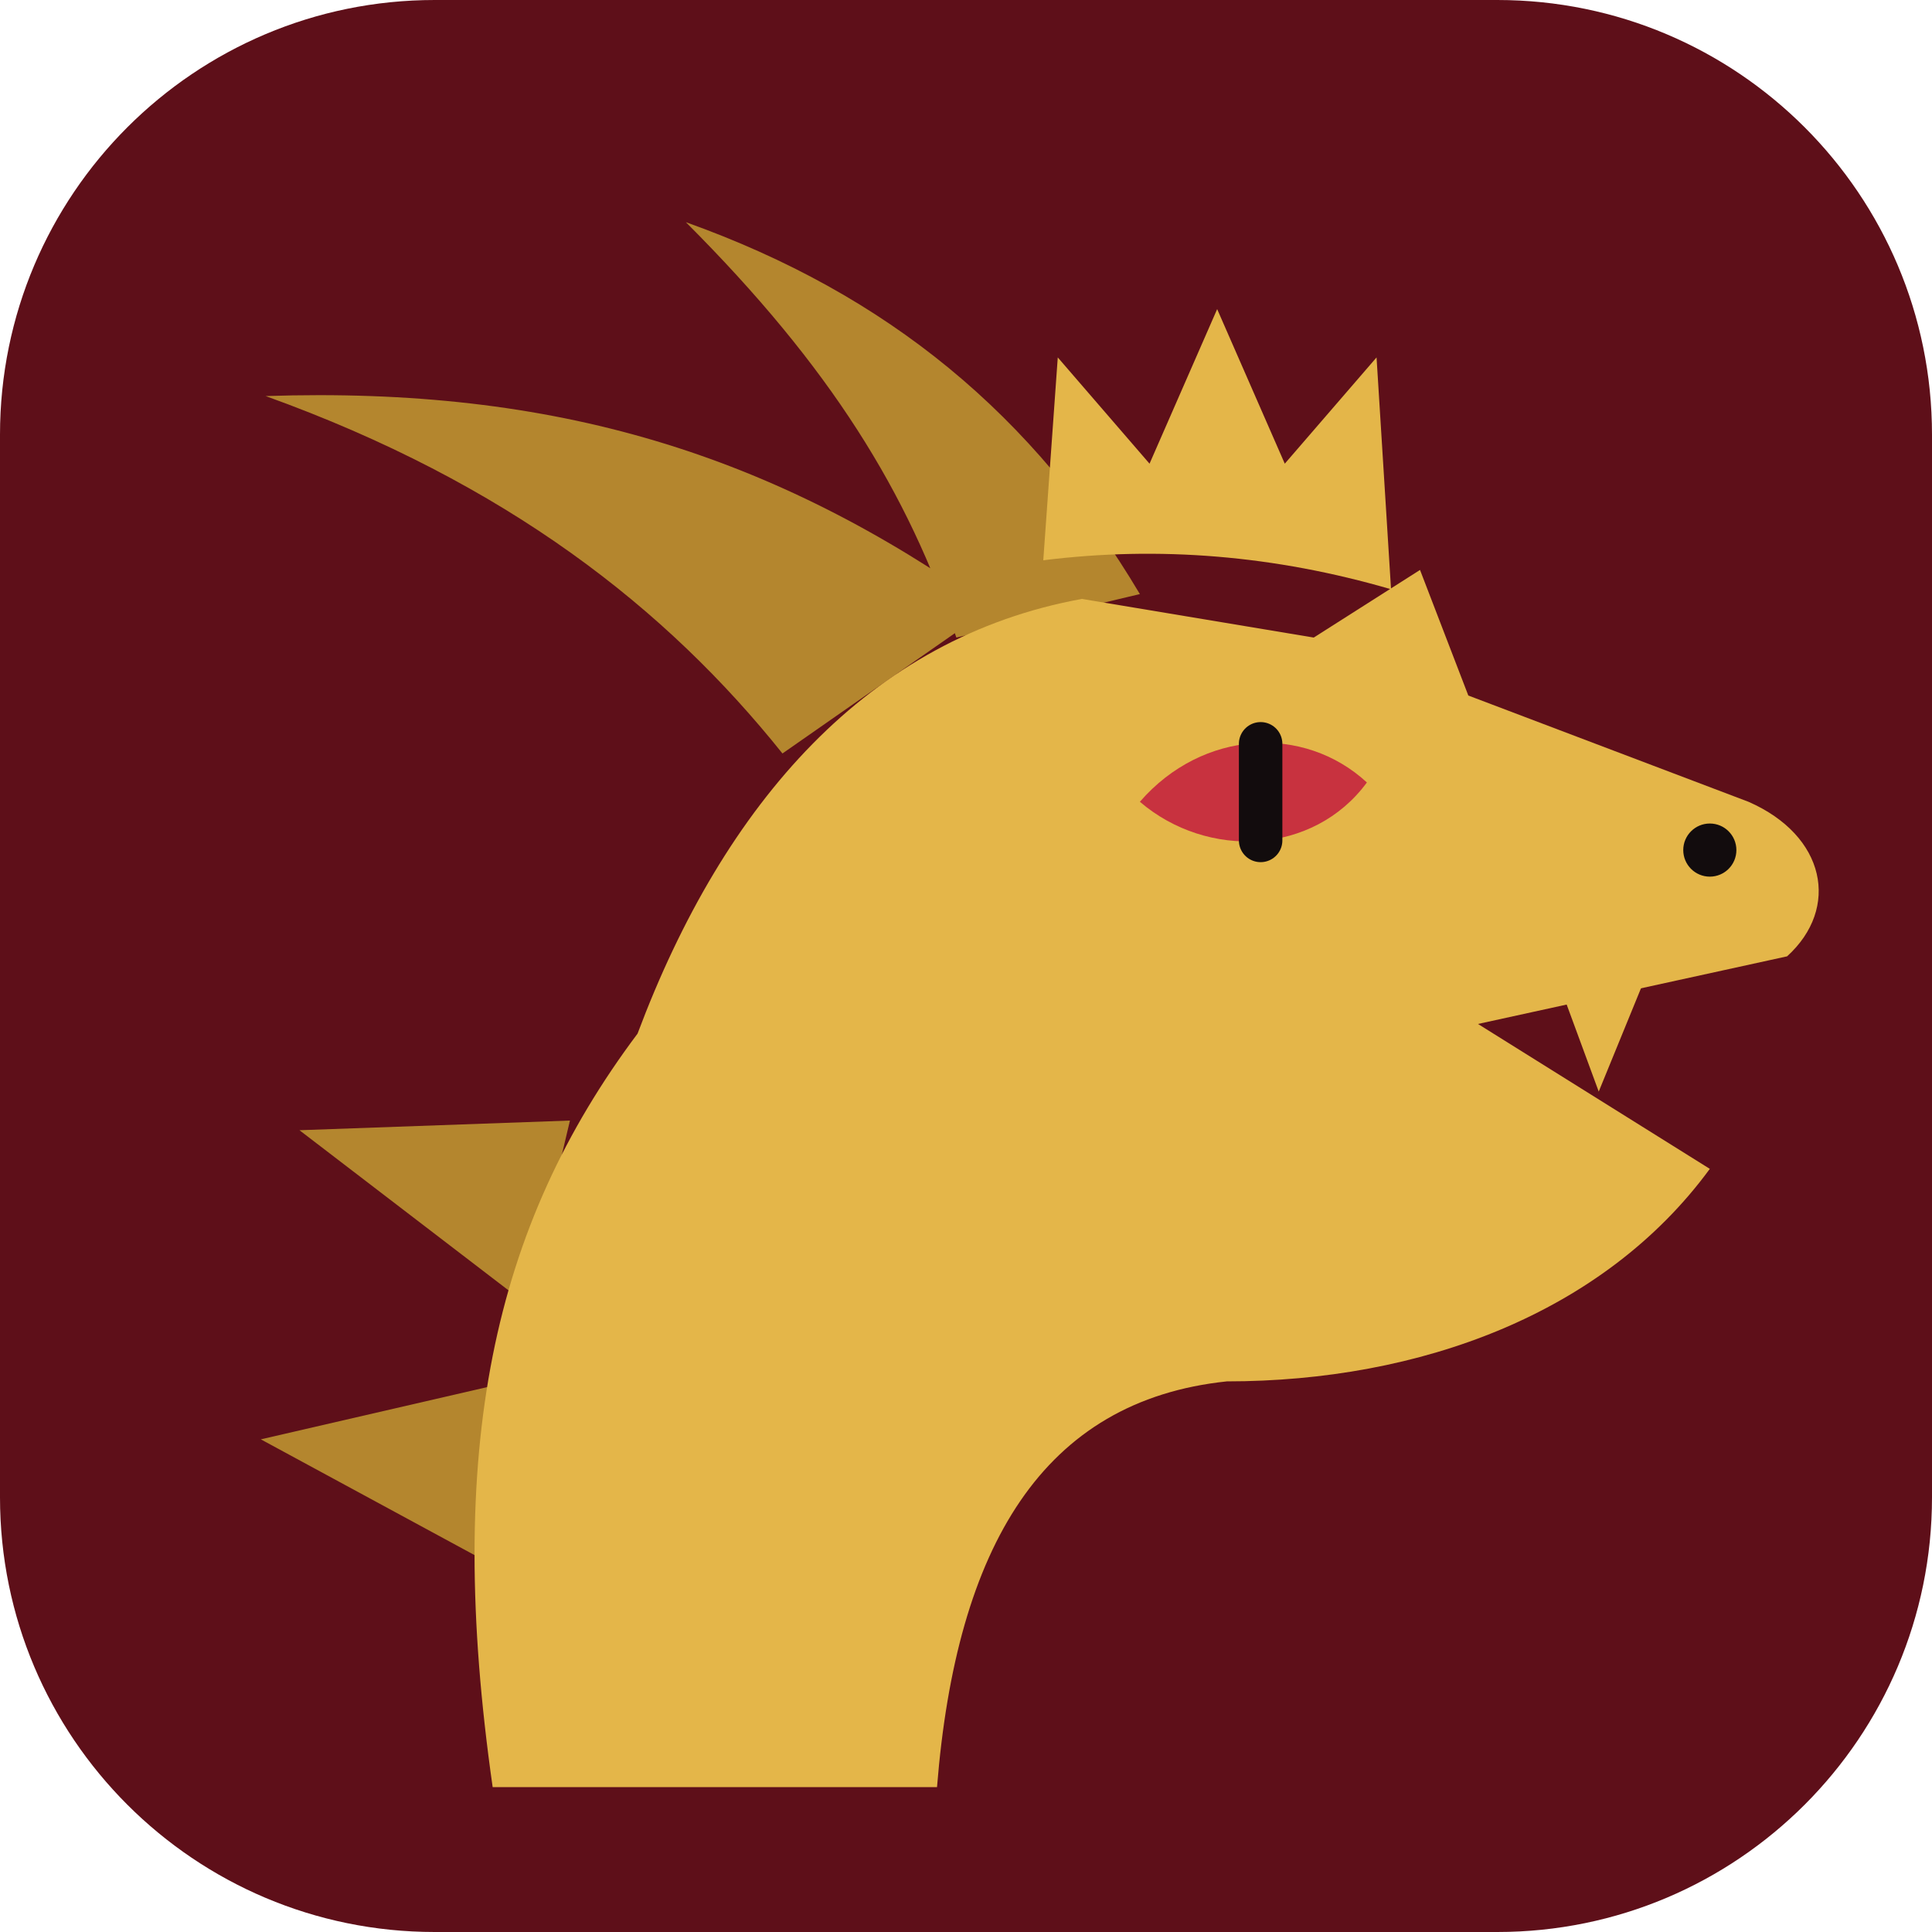
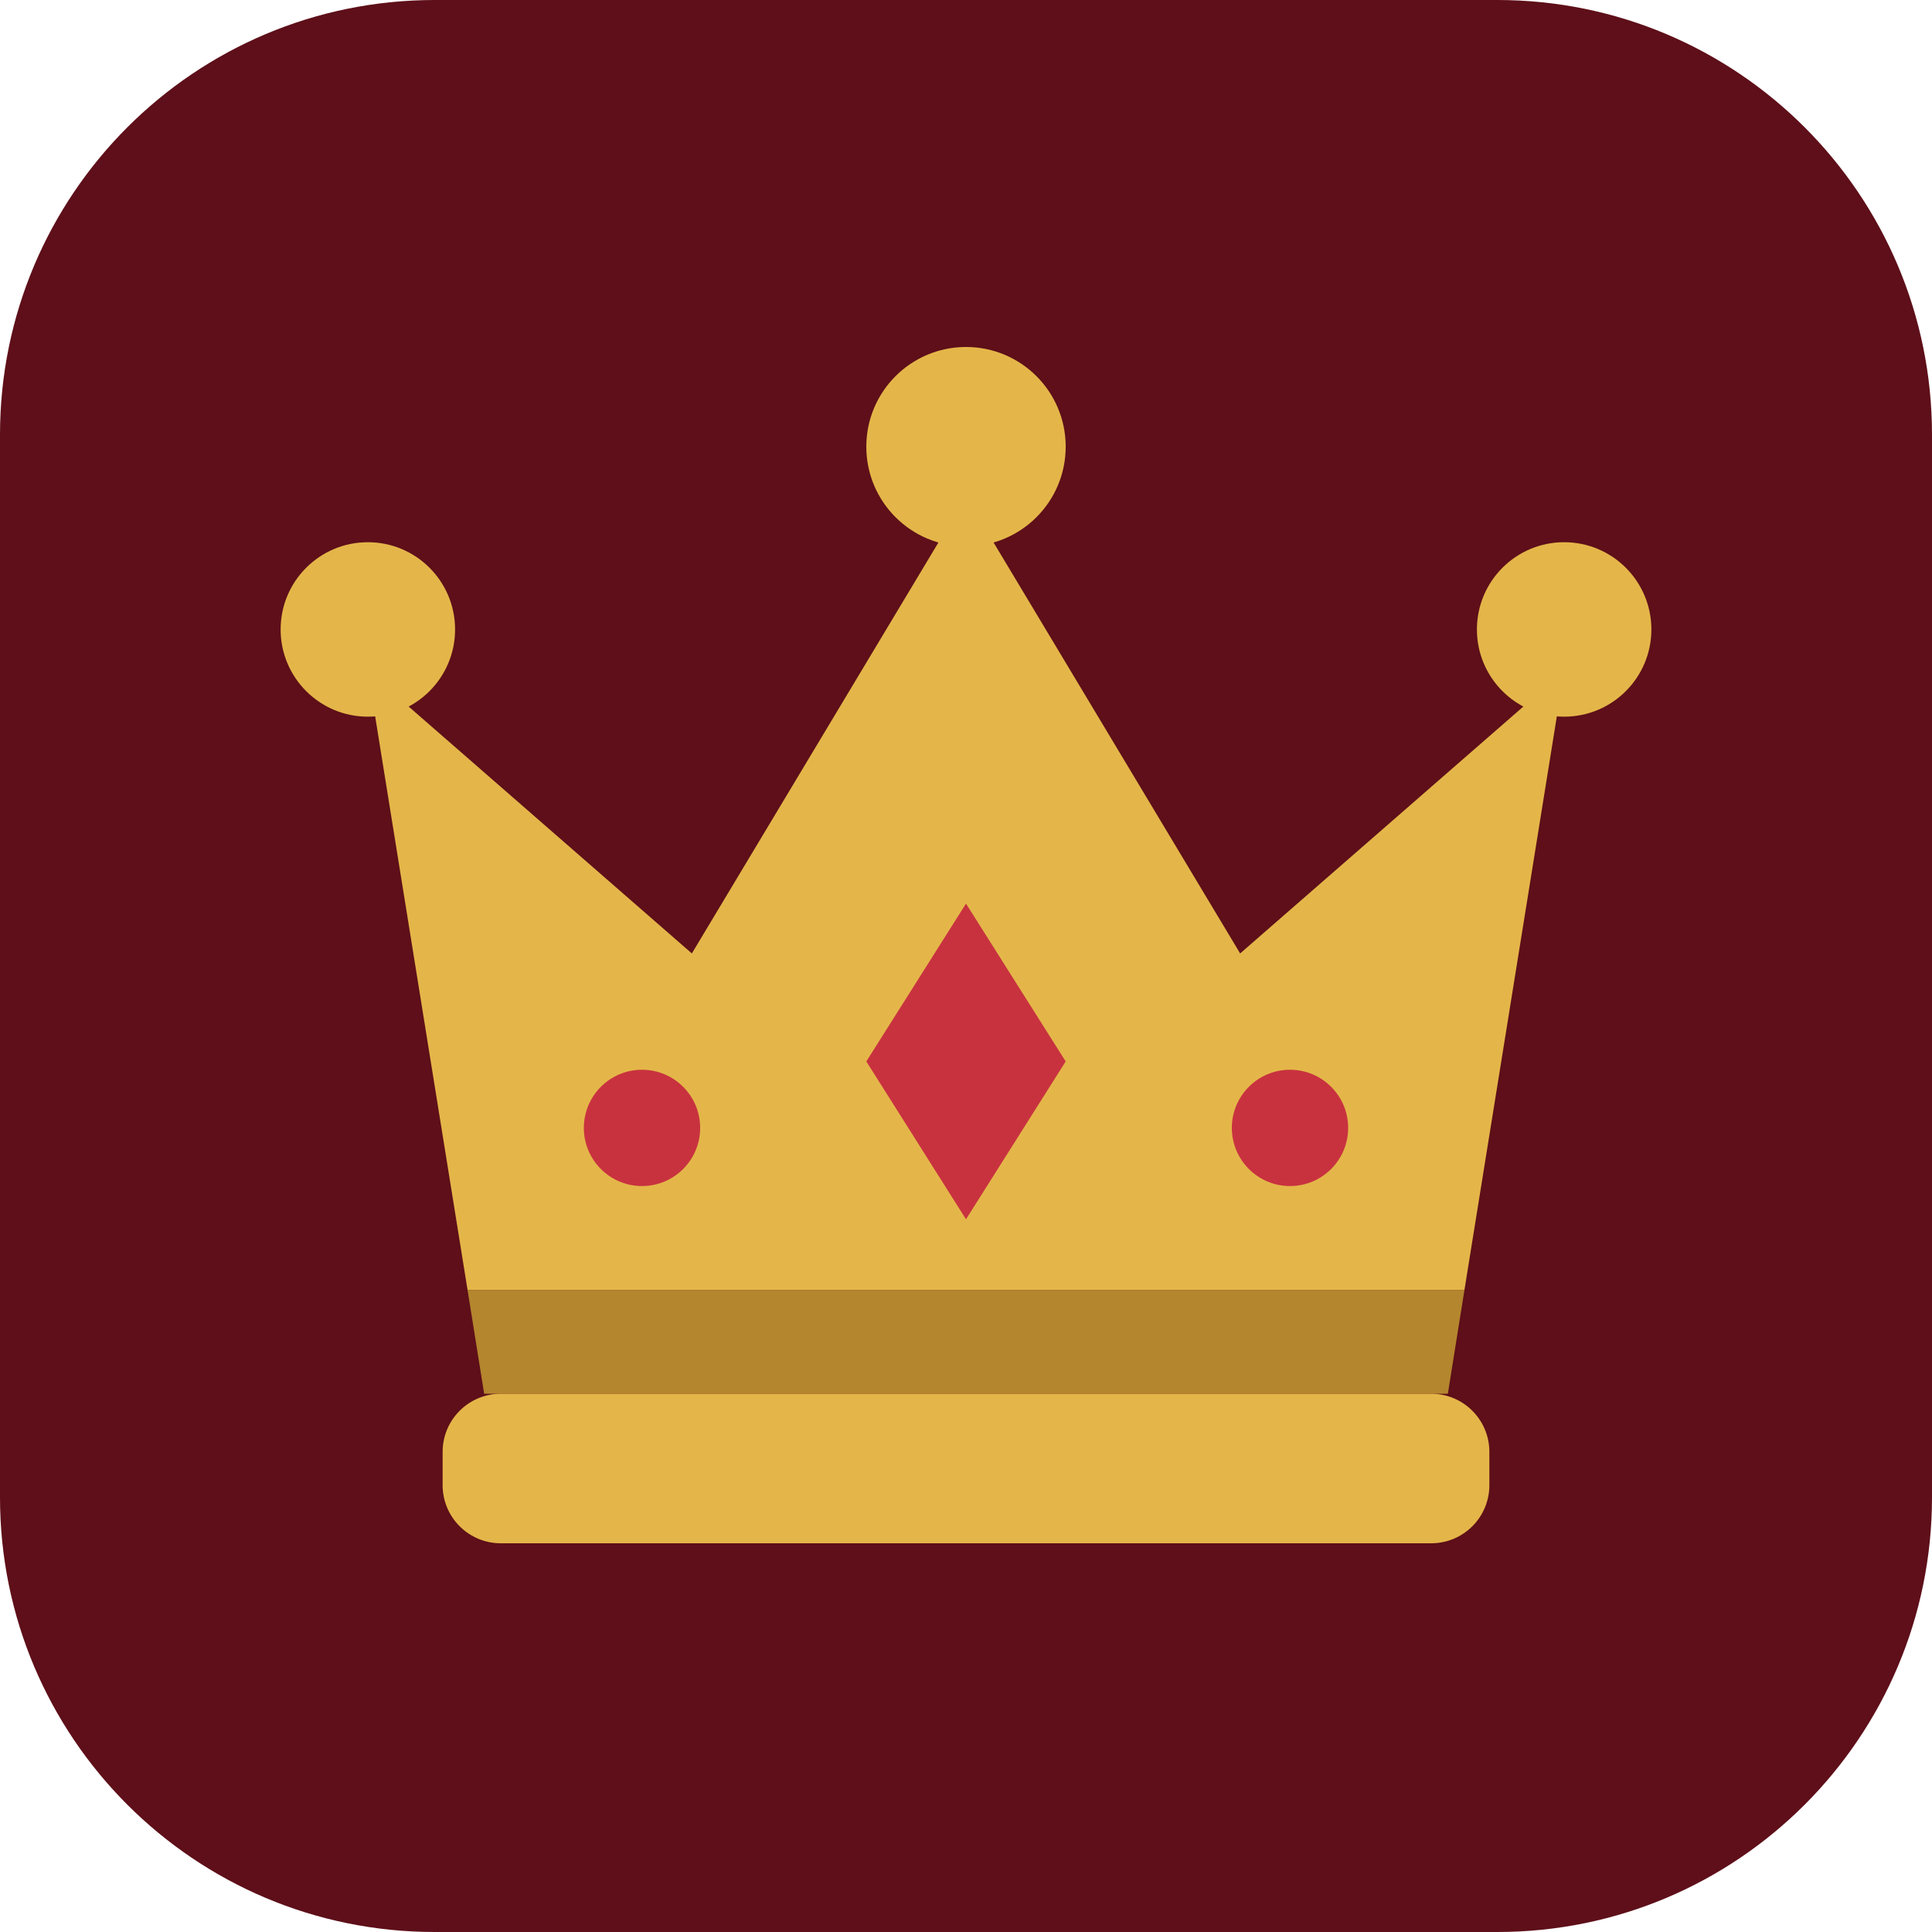
<svg xmlns="http://www.w3.org/2000/svg" viewBox="0 0 40 40">
  <rect width="40" height="40" rx="9" fill="#5e0f19" />
-   <path d="M20.5 12.6 C16 9.4 11.5 8 5.5 8.2 C10.5 10 13.8 12.6 16.2 15.6 Z M23.6 12.3 C21.4 8.6 18.4 6.1 14.2 4.6 C17.2 7.6 18.8 10.2 19.8 13.2 Z" fill="#b4862e" />
-   <path d="M11.8 23.2 L6.2 23.4 L10.9 27 Z M10.6 28.6 L5.4 29.8 L10.2 32.4 Z" fill="#b4862e" />
-   <path d="M10.2 37 C9.2 30 10.2 25.4 13.2 21.4 C15 16.6 18 13.2 22.4 12.4 L27.2 13.2 L29.4 11.8 L30.4 14.4 L36.2 16.6 C37.8 17.3 38.1 18.8 37 19.8 L30.6 21.2 L35.4 24.2 C33.2 27.2 29.4 28.6 25.4 28.6 C21.6 29 19.8 32 19.4 37 Z" fill="#e4b649" />
-   <path d="M32.4 20.7 L33.1 22.6 L34 20.4 Z" fill="#e4b649" />
-   <path d="M21.6 11.6 L21.9 7.4 L23.8 9.6 L25.2 6.4 L26.6 9.6 L28.5 7.4 L28.8 12.2 C26.4 11.5 24 11.3 21.6 11.6 Z" fill="#e4b649" />
-   <path d="M23.6 16.6 C24.9 15.1 27 15 28.3 16.2 C27.2 17.7 25 17.8 23.6 16.6 Z" fill="#c8323f" />
-   <path d="M26.1 15.4 L26.1 17.4" stroke="#120c0d" stroke-width=".9" stroke-linecap="round" />
-   <circle cx="35.4" cy="17.6" r=".55" fill="#120c0d" />
+   <g transform="translate(20 20.6) scale(.86) translate(-20 -21.4)">
+     <path d="M8 28.5 L5.6 13.6 L13.4 20.4 L20 9.4 L26.6 20.4 L34.4 13.6 L32 28.5 Z" fill="#e4b649" />
+     <path d="M8 28.5 L32 28.5 L31.6 31 L8.4 31 Z" fill="#b4862e" />
+     <rect x="7.4" y="31" width="25.2" height="3.6" rx="1.4" fill="#e4b649" />
+     <circle cx="5.6" cy="12.6" r="2.1" fill="#e4b649" />
+     <circle cx="20" cy="8.2" r="2.4" fill="#e4b649" />
+     <circle cx="34.4" cy="12.6" r="2.1" fill="#e4b649" />
+     <path d="M20 19.2 L22.4 23 L20 26.8 L17.6 23 Z" fill="#c8323f" />
+     <circle cx="12.2" cy="24.6" r="1.4" fill="#c8323f" />
+     <circle cx="27.8" cy="24.6" r="1.4" fill="#c8323f" />
+   </g>
</svg>
